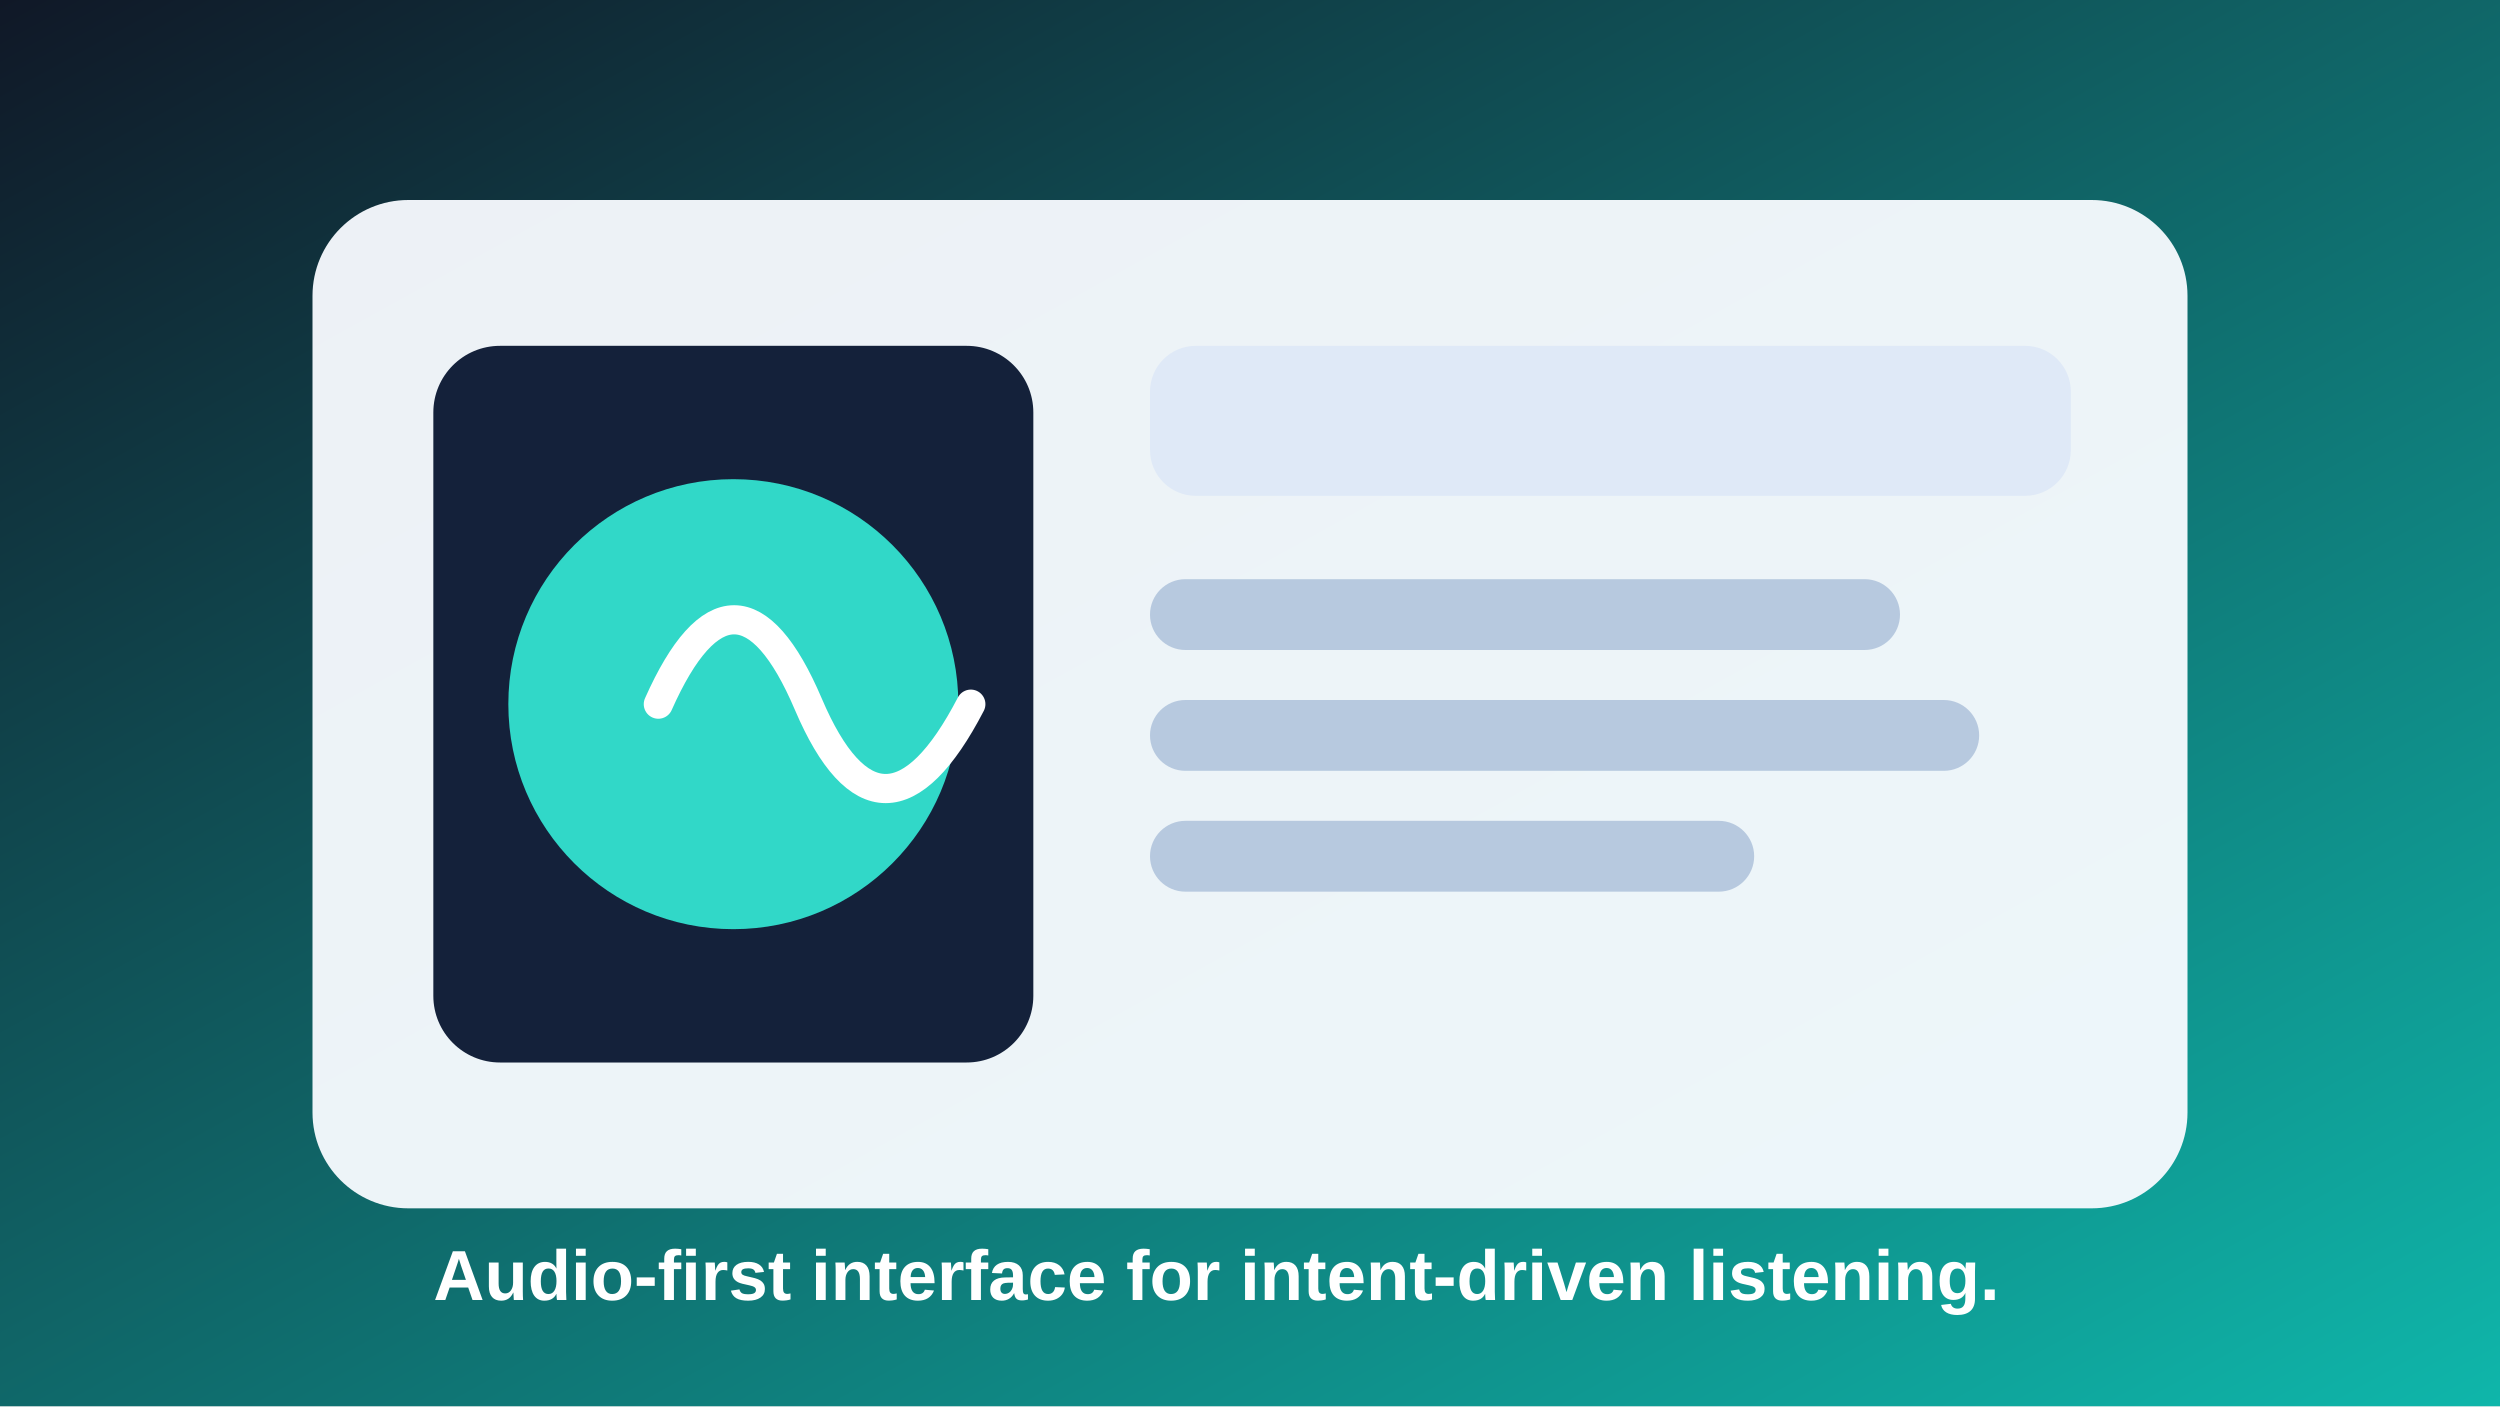
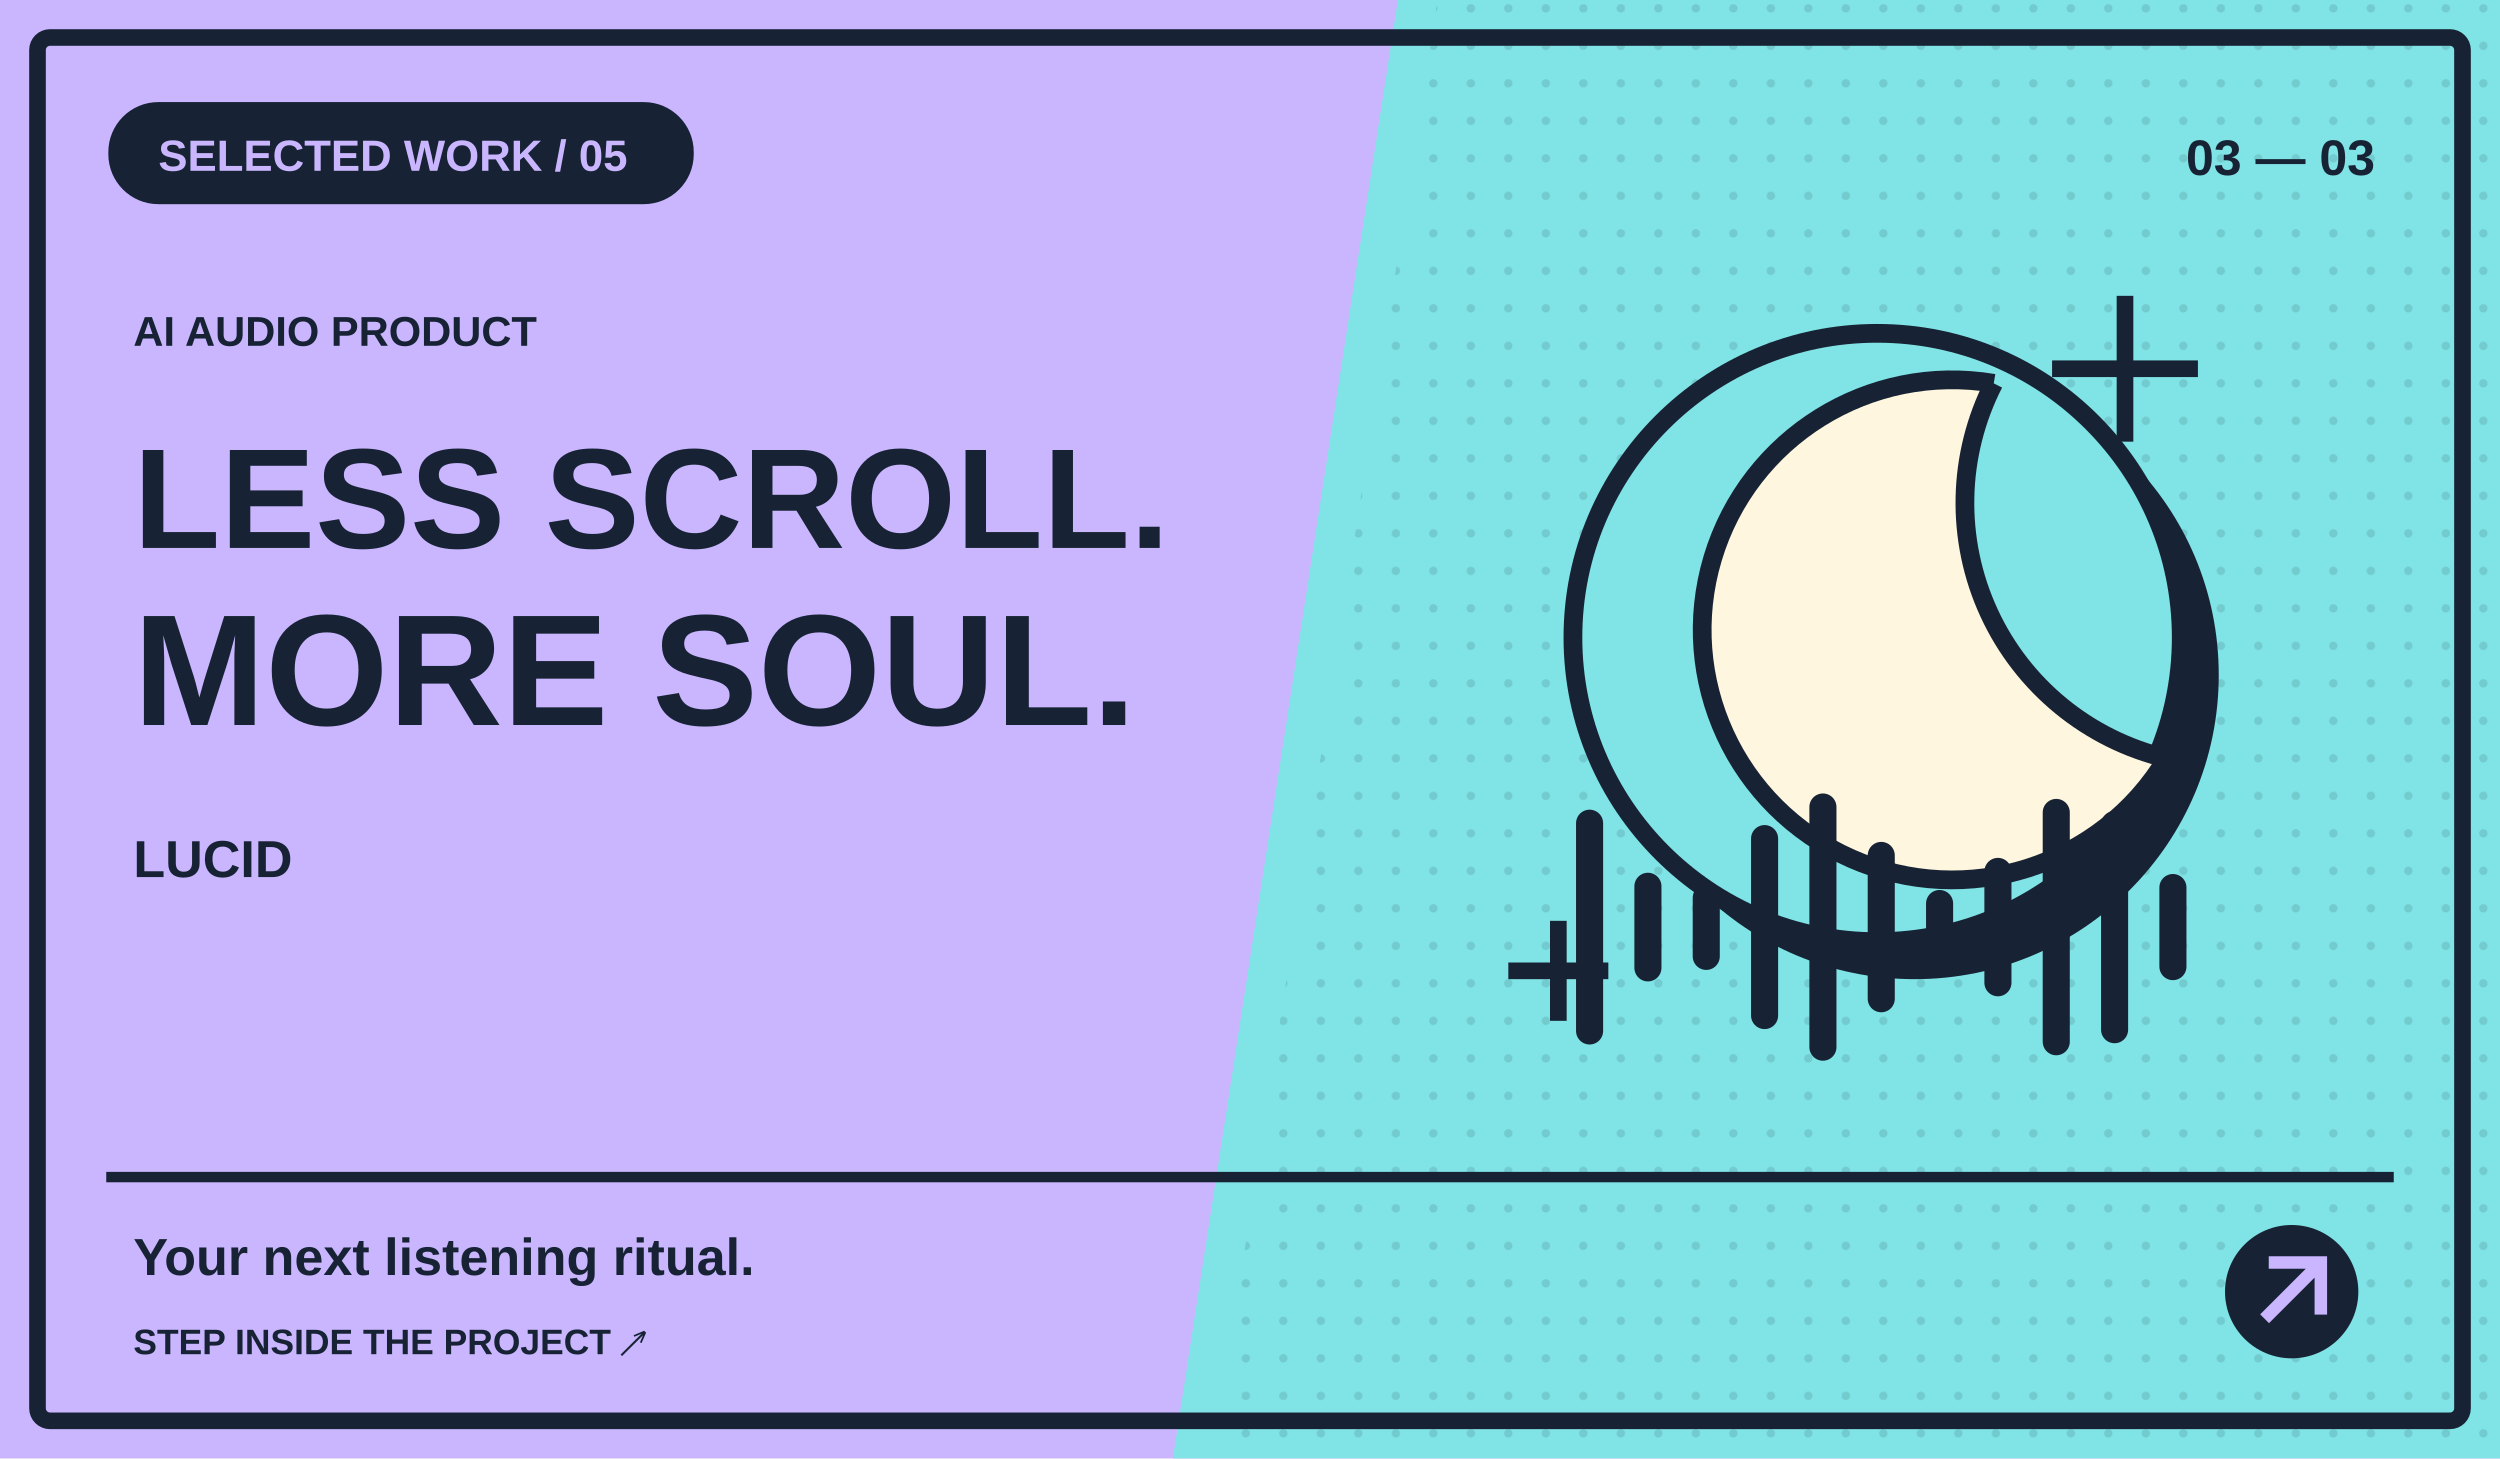
- <svg xmlns="http://www.w3.org/2000/svg" width="1200" height="675" viewBox="0 0 1200 675">
+ <svg xmlns="http://www.w3.org/2000/svg" width="1200" height="700" viewBox="0 0 1200 700">
  <defs>
-     <linearGradient id="bg" x1="0" y1="0" x2="1" y2="1">
-       <stop offset="0" stop-color="#101827" />
-       <stop offset="1" stop-color="#0fb6aa" />
-     </linearGradient>
+     <pattern id="dots" width="18" height="18" patternUnits="userSpaceOnUse">
+       <circle cx="4" cy="4" r="2" fill="#172334" opacity=".13" />
+     </pattern>
  </defs>
-   <rect width="1200" height="675" fill="url(#bg)" />
-   <rect x="150" y="96" width="900" height="484" rx="46" fill="#f8fbff" opacity="0.95" />
-   <rect x="208" y="166" width="288" height="344" rx="32" fill="#14213a" />
-   <rect x="552" y="166" width="442" height="72" rx="22" fill="#dfe9f7" />
-   <rect x="552" y="278" width="360" height="34" rx="17" fill="#b7c9df" />
-   <rect x="552" y="336" width="398" height="34" rx="17" fill="#b7c9df" />
-   <rect x="552" y="394" width="290" height="34" rx="17" fill="#b7c9df" />
-   <circle cx="352" cy="338" r="108" fill="#31d8c8" />
-   <path d="M316 338 C340 284 365 284 388 338 S438 392 466 338" fill="none" stroke="#ffffff" stroke-width="14" stroke-linecap="round" />
-   <text x="208" y="624" fill="#ffffff" font-family="Amulya, Arial, sans-serif" font-size="34" font-weight="700">Audio-first interface for intent-driven listening.</text>
+   <rect width="1200" height="700" fill="#c9b6ff" />
+   <path d="M671 0h529v700H563z" fill="#80e3e5" />
+   <path d="M690 0h510v700H582z" fill="url(#dots)" />
+   <rect x="18" y="18" width="1164" height="664" rx="6" fill="none" stroke="#172334" stroke-width="8" />
+   <rect x="52" y="49" width="281" height="49" rx="24" fill="#172334" />
+   <text x="76" y="82" font-family="Arial, Helvetica, sans-serif" font-size="21" font-weight="900" fill="#c9b6ff">SELECTED WORK / 05</text>
+   <text x="1140" y="84" font-family="Arial, Helvetica, sans-serif" font-size="24" font-weight="900" fill="#172334" text-anchor="end">03 — 03</text>
+   <text x="64" y="166" font-family="Arial, Helvetica, sans-serif" font-size="20" font-weight="900" fill="#172334">AI AUDIO PRODUCT</text>
+   <text x="64" y="263" font-family="Arial, Helvetica, sans-serif" font-size="68.333" font-weight="900" fill="#172334">LESS SCROLL.</text>
+   <text x="64" y="348" font-family="Arial, Helvetica, sans-serif" font-size="76" font-weight="900" fill="#172334">MORE SOUL.</text>
+   <text x="64" y="421" font-family="Arial, Helvetica, sans-serif" font-size="25" font-weight="900" fill="#172334">LUCID</text>
+   <circle cx="919" cy="324" r="146" fill="#172334" />
+   <circle cx="901" cy="306" r="146" fill="#80e3e5" stroke="#172334" stroke-width="9" stroke-linejoin="round" />
+   <path d="M957 184a120 120 0 1 0 83 180 126 126 0 0 1-83-180" fill="#fff6df" stroke="#172334" stroke-width="9" stroke-linejoin="round" />
+   <path d="M763 395.139v99.721" stroke="#172334" stroke-width="13" stroke-linecap="round" />
+   <path d="M791 425.415v39.169" stroke="#172334" stroke-width="13" stroke-linecap="round" />
+   <path d="M819 430.931v28.138" stroke="#172334" stroke-width="13" stroke-linecap="round" />
+   <path d="M847 402.53v84.94" stroke="#172334" stroke-width="13" stroke-linecap="round" />
+   <path d="M875 387.36v115.28" stroke="#172334" stroke-width="13" stroke-linecap="round" />
+   <path d="M903 410.604v68.792" stroke="#172334" stroke-width="13" stroke-linecap="round" />
+   <path d="M931 433.676v22.649" stroke="#172334" stroke-width="13" stroke-linecap="round" />
+   <path d="M959 418.274v53.452" stroke="#172334" stroke-width="13" stroke-linecap="round" />
+   <path d="M987 389.967v110.066" stroke="#172334" stroke-width="13" stroke-linecap="round" />
+   <path d="M1015 395.746v98.508" stroke="#172334" stroke-width="13" stroke-linecap="round" />
+   <path d="M1043 426.017v37.965" stroke="#172334" stroke-width="13" stroke-linecap="round" />
+   <path d="M1020 142v70m-35-35h70M748 442v48m-24-24h48" stroke="#172334" stroke-width="8" />
+   <path d="M51 565h1098" stroke="#172334" stroke-width="5" />
+   <text x="64" y="612" font-family="Arial, Helvetica, sans-serif" font-size="25" font-weight="900" fill="#172334">Your next listening ritual.</text>
+   <text x="64" y="650" font-family="Arial, Helvetica, sans-serif" font-size="17" font-weight="900" fill="#172334">STEP INSIDE THE PROJECT ↗</text>
+   <circle cx="1100" cy="620" r="32" fill="#172334" />
+   <path d="M1087 633l27-27m-25 0h25v25" fill="none" stroke="#c9b6ff" stroke-width="6" />
</svg>
